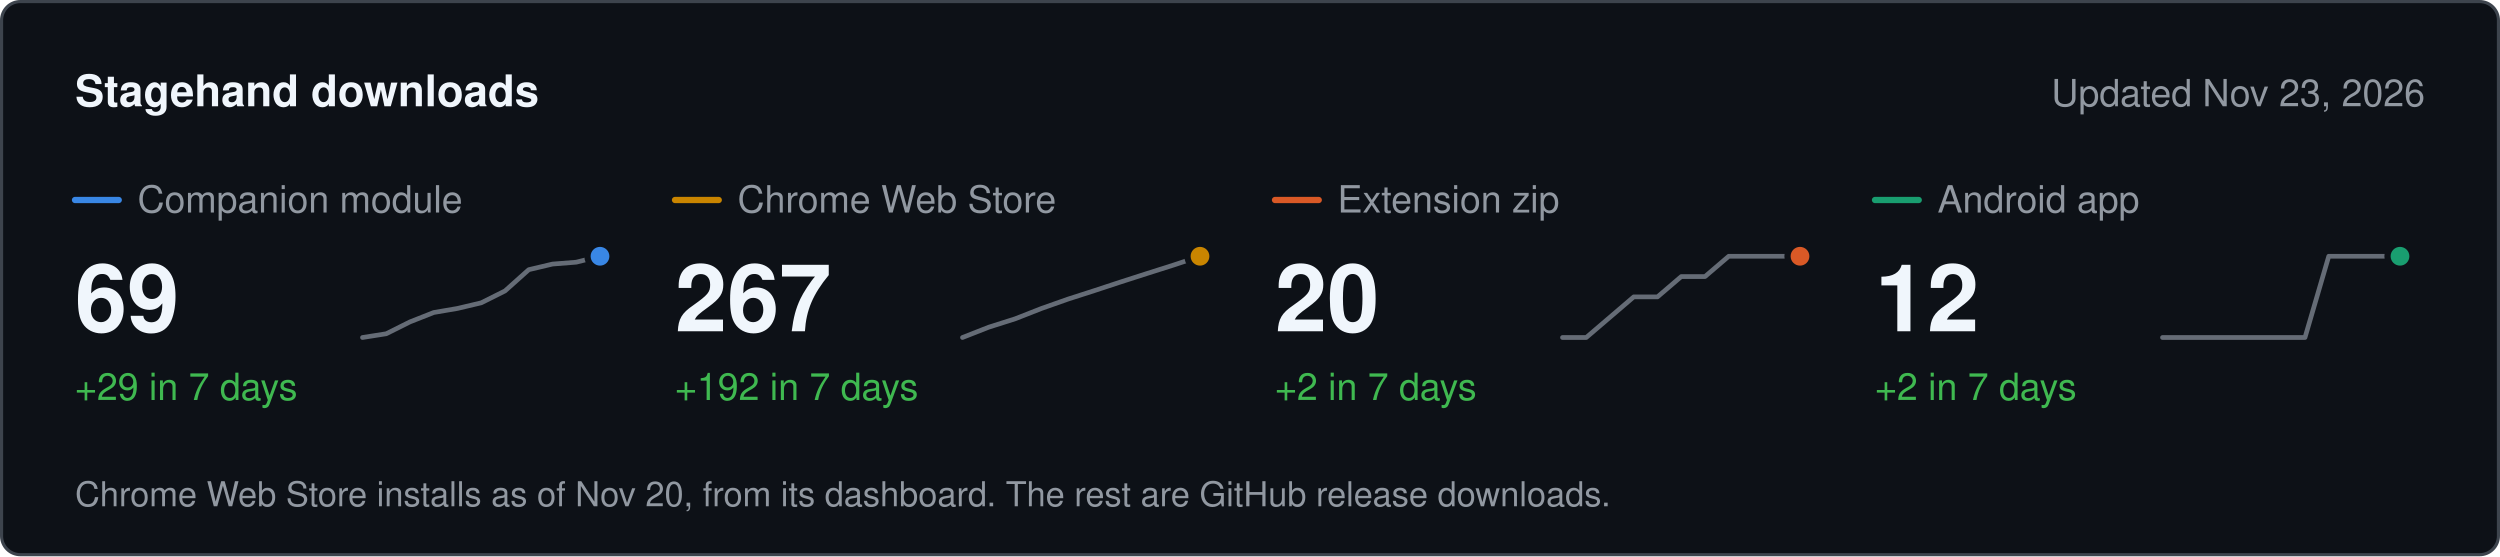
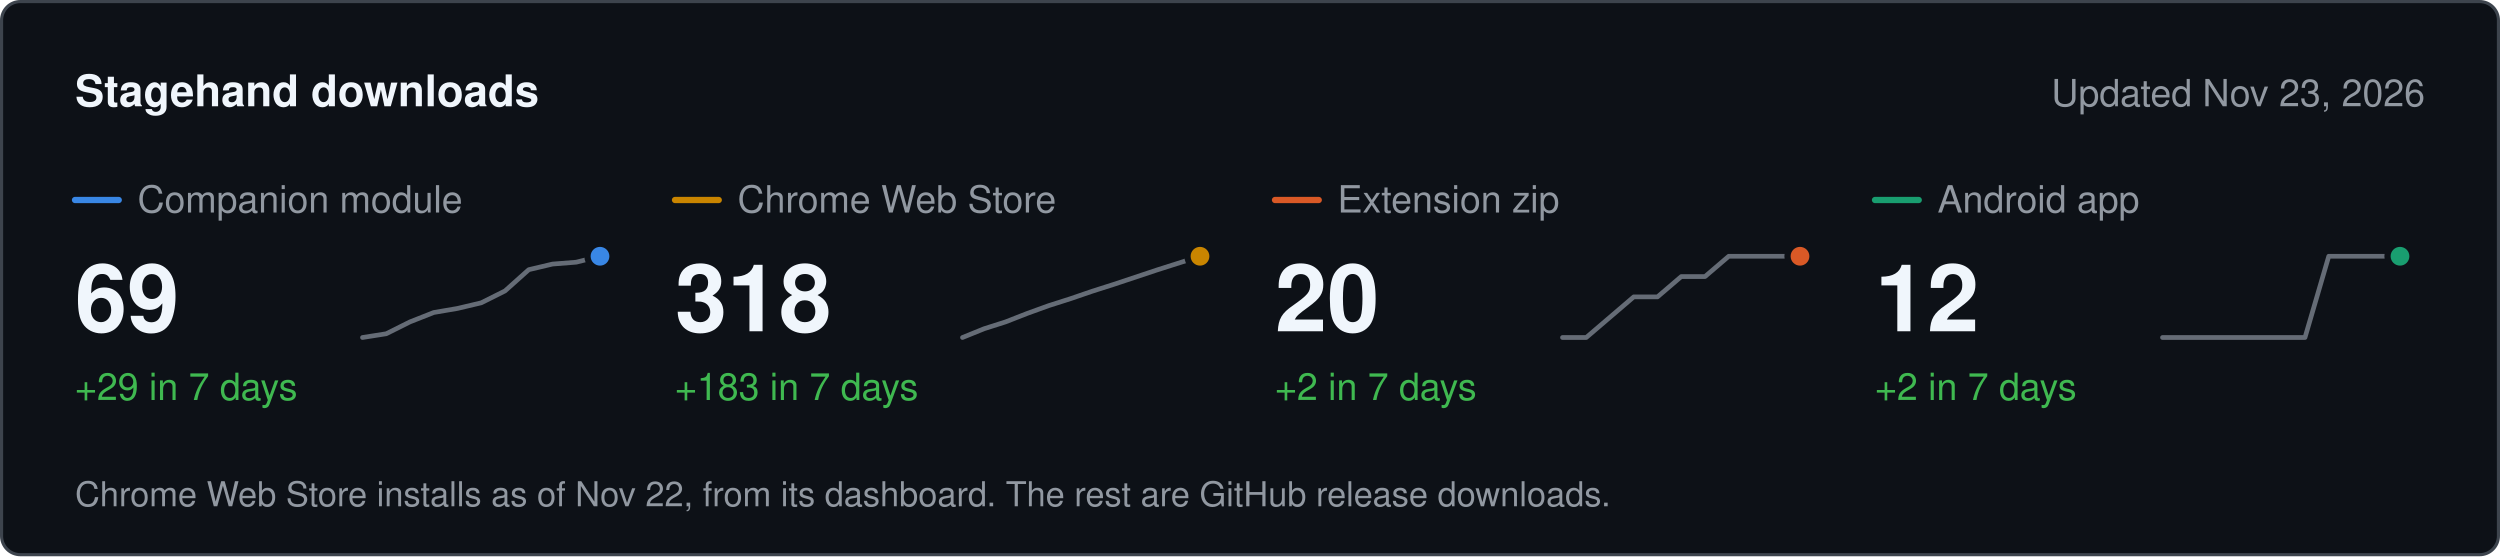
<svg xmlns="http://www.w3.org/2000/svg" width="800" height="178" viewBox="0 0 800 178" role="img" aria-label="Stagehand downloads" font-family="system-ui, -apple-system, &quot;Segoe UI&quot;, Helvetica, Arial, sans-serif">
  <rect x="0.5" y="0.5" width="799" height="177" rx="6" fill="#0d1117" stroke="#3d444d" />
  <text x="24" y="34" font-size="14" fill="#f0f6fc" font-weight="600">Stagehand downloads</text>
  <text x="776" y="34" font-size="12" fill="#9198a1" text-anchor="end">Updated Nov 23, 2026</text>
  <line x1="24" x2="38" y1="64" y2="64" stroke="#3987e5" stroke-width="2" stroke-linecap="round" />
  <text x="44" y="68" font-size="12" fill="#9198a1">Companion module</text>
  <text x="24" y="106" font-size="30" fill="#f0f6fc" font-weight="600">69</text>
  <text x="24" y="128" font-size="12" fill="#3fb950">+29 in 7 days</text>
  <path d="M116 108 L123.6 106.8 L131.2 103 L138.8 100 L146.4 98.7 L154 96.9 L161.6 93.1 L169.2 86.3 L176.8 84.5 L184.4 83.9 L192 82" fill="none" stroke="#656c76" stroke-width="1.5" stroke-linejoin="round" stroke-linecap="round" />
  <circle cx="192" cy="82" r="4" fill="#3987e5" stroke="#0d1117" stroke-width="2" />
  <line x1="216" x2="230" y1="64" y2="64" stroke="#c98500" stroke-width="2" stroke-linecap="round" />
  <text x="236" y="68" font-size="12" fill="#9198a1">Chrome Web Store</text>
-   <text x="216" y="106" font-size="30" fill="#f0f6fc" font-weight="600">267</text>
-   <text x="216" y="128" font-size="12" fill="#3fb950">+192 in 7 days</text>
-   <path d="M308 108 L316.4 104.7 L324.9 102 L333.3 98.7 L341.8 95.7 L350.2 93 L358.7 90.2 L367.1 87.5 L375.6 84.8 L384 82" fill="none" stroke="#656c76" stroke-width="1.5" stroke-linejoin="round" stroke-linecap="round" />
+   <text x="216" y="106" font-size="30" fill="#f0f6fc" font-weight="600">318</text>
+   <text x="216" y="128" font-size="12" fill="#3fb950">+183 in 7 days</text>
+   <path d="M308 108 L314.9 105.2 L321.8 103 L328.7 100.3 L335.6 97.8 L342.5 95.6 L349.5 93.2 L356.4 91 L363.3 88.7 L370.2 86.4 L377.1 84.2 L384 82" fill="none" stroke="#656c76" stroke-width="1.5" stroke-linejoin="round" stroke-linecap="round" />
  <circle cx="384" cy="82" r="4" fill="#c98500" stroke="#0d1117" stroke-width="2" />
  <line x1="408" x2="422" y1="64" y2="64" stroke="#d95926" stroke-width="2" stroke-linecap="round" />
  <text x="428" y="68" font-size="12" fill="#9198a1">Extension zip</text>
  <text x="408" y="106" font-size="30" fill="#f0f6fc" font-weight="600">20</text>
  <text x="408" y="128" font-size="12" fill="#3fb950">+2 in 7 days</text>
  <path d="M500 108 L507.6 108 L515.2 101.5 L522.8 95 L530.4 95 L538 88.5 L545.6 88.5 L553.2 82 L560.8 82 L568.4 82 L576 82" fill="none" stroke="#656c76" stroke-width="1.5" stroke-linejoin="round" stroke-linecap="round" />
  <circle cx="576" cy="82" r="4" fill="#d95926" stroke="#0d1117" stroke-width="2" />
  <line x1="600" x2="614" y1="64" y2="64" stroke="#199e70" stroke-width="2" stroke-linecap="round" />
  <text x="620" y="68" font-size="12" fill="#9198a1">Android app</text>
  <text x="600" y="106" font-size="30" fill="#f0f6fc" font-weight="600">12</text>
  <text x="600" y="128" font-size="12" fill="#3fb950">+2 in 7 days</text>
  <path d="M692 108 L699.6 108 L707.2 108 L714.8 108 L722.4 108 L730 108 L737.6 108 L745.2 82 L752.8 82 L760.4 82 L768 82" fill="none" stroke="#656c76" stroke-width="1.5" stroke-linejoin="round" stroke-linecap="round" />
  <circle cx="768" cy="82" r="4" fill="#199e70" stroke="#0d1117" stroke-width="2" />
-   <text x="24" y="162" font-size="11" fill="#9198a1">Chrome Web Store installs as of Nov 20, from its dashboard. The rest are GitHub release downloads.</text>
+   <text x="24" y="162" font-size="11" fill="#9198a1">Chrome Web Store installs as of Nov 22, from its dashboard. The rest are GitHub release downloads.</text>
</svg>
